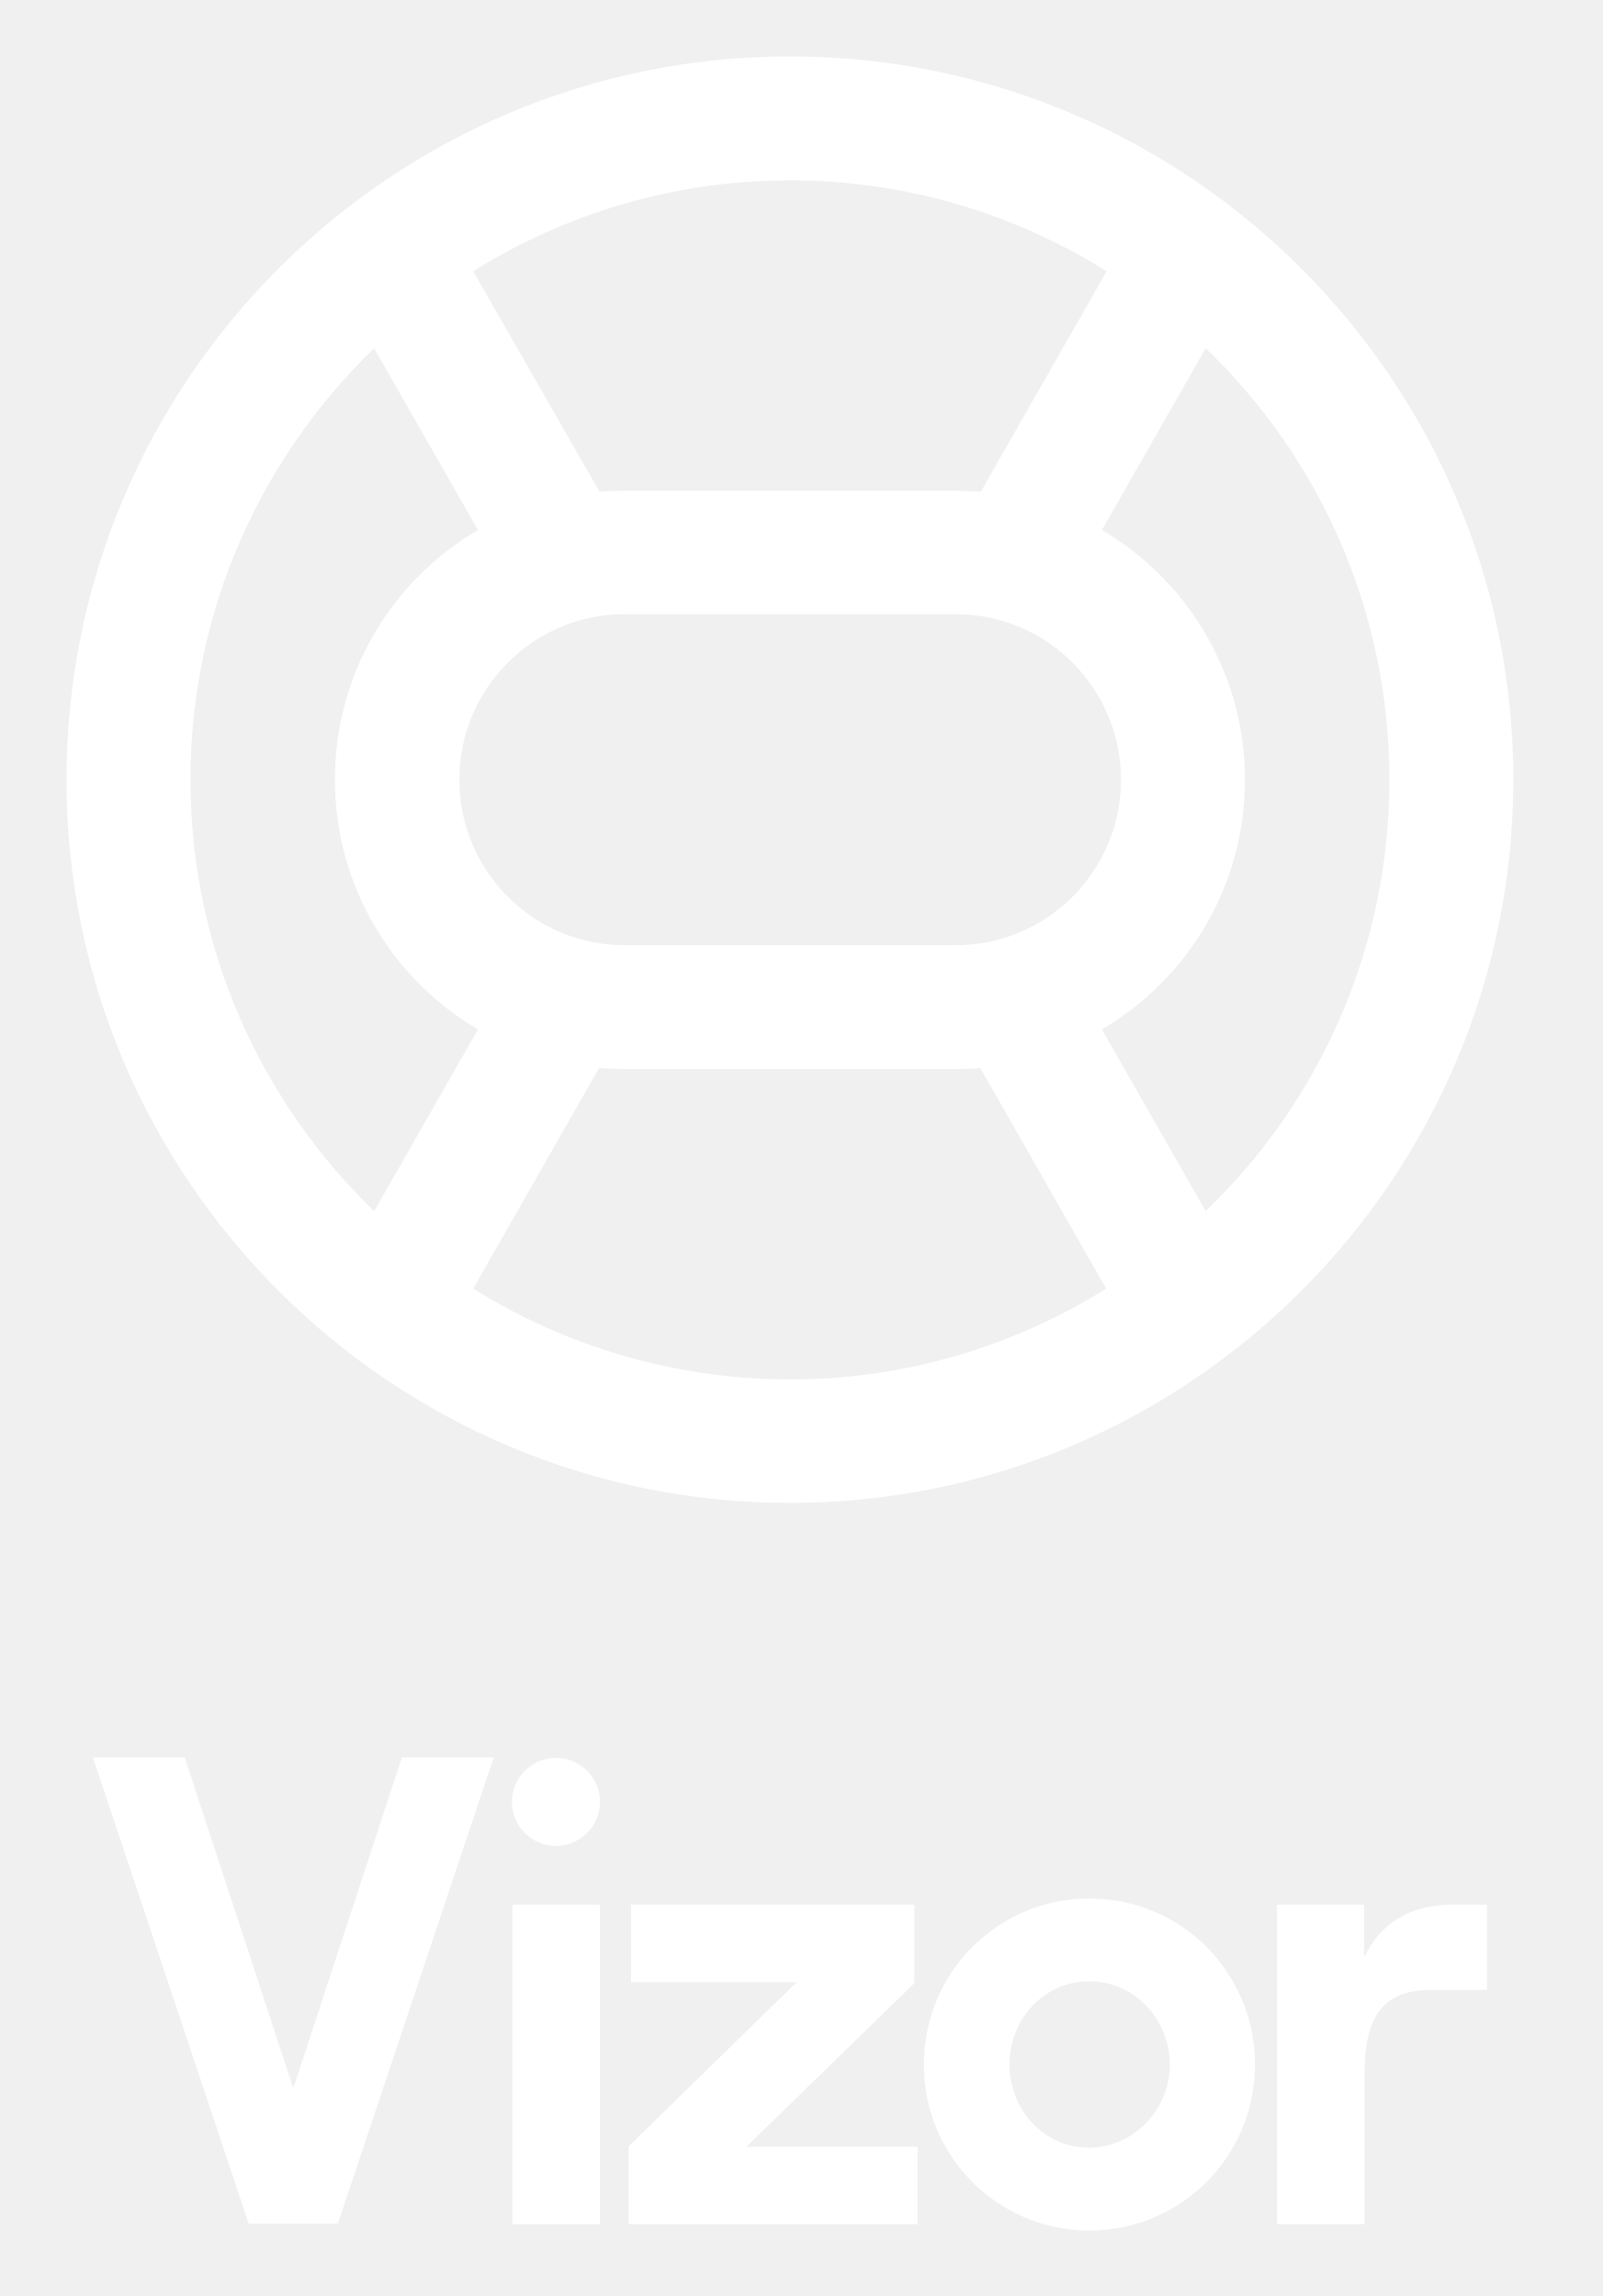
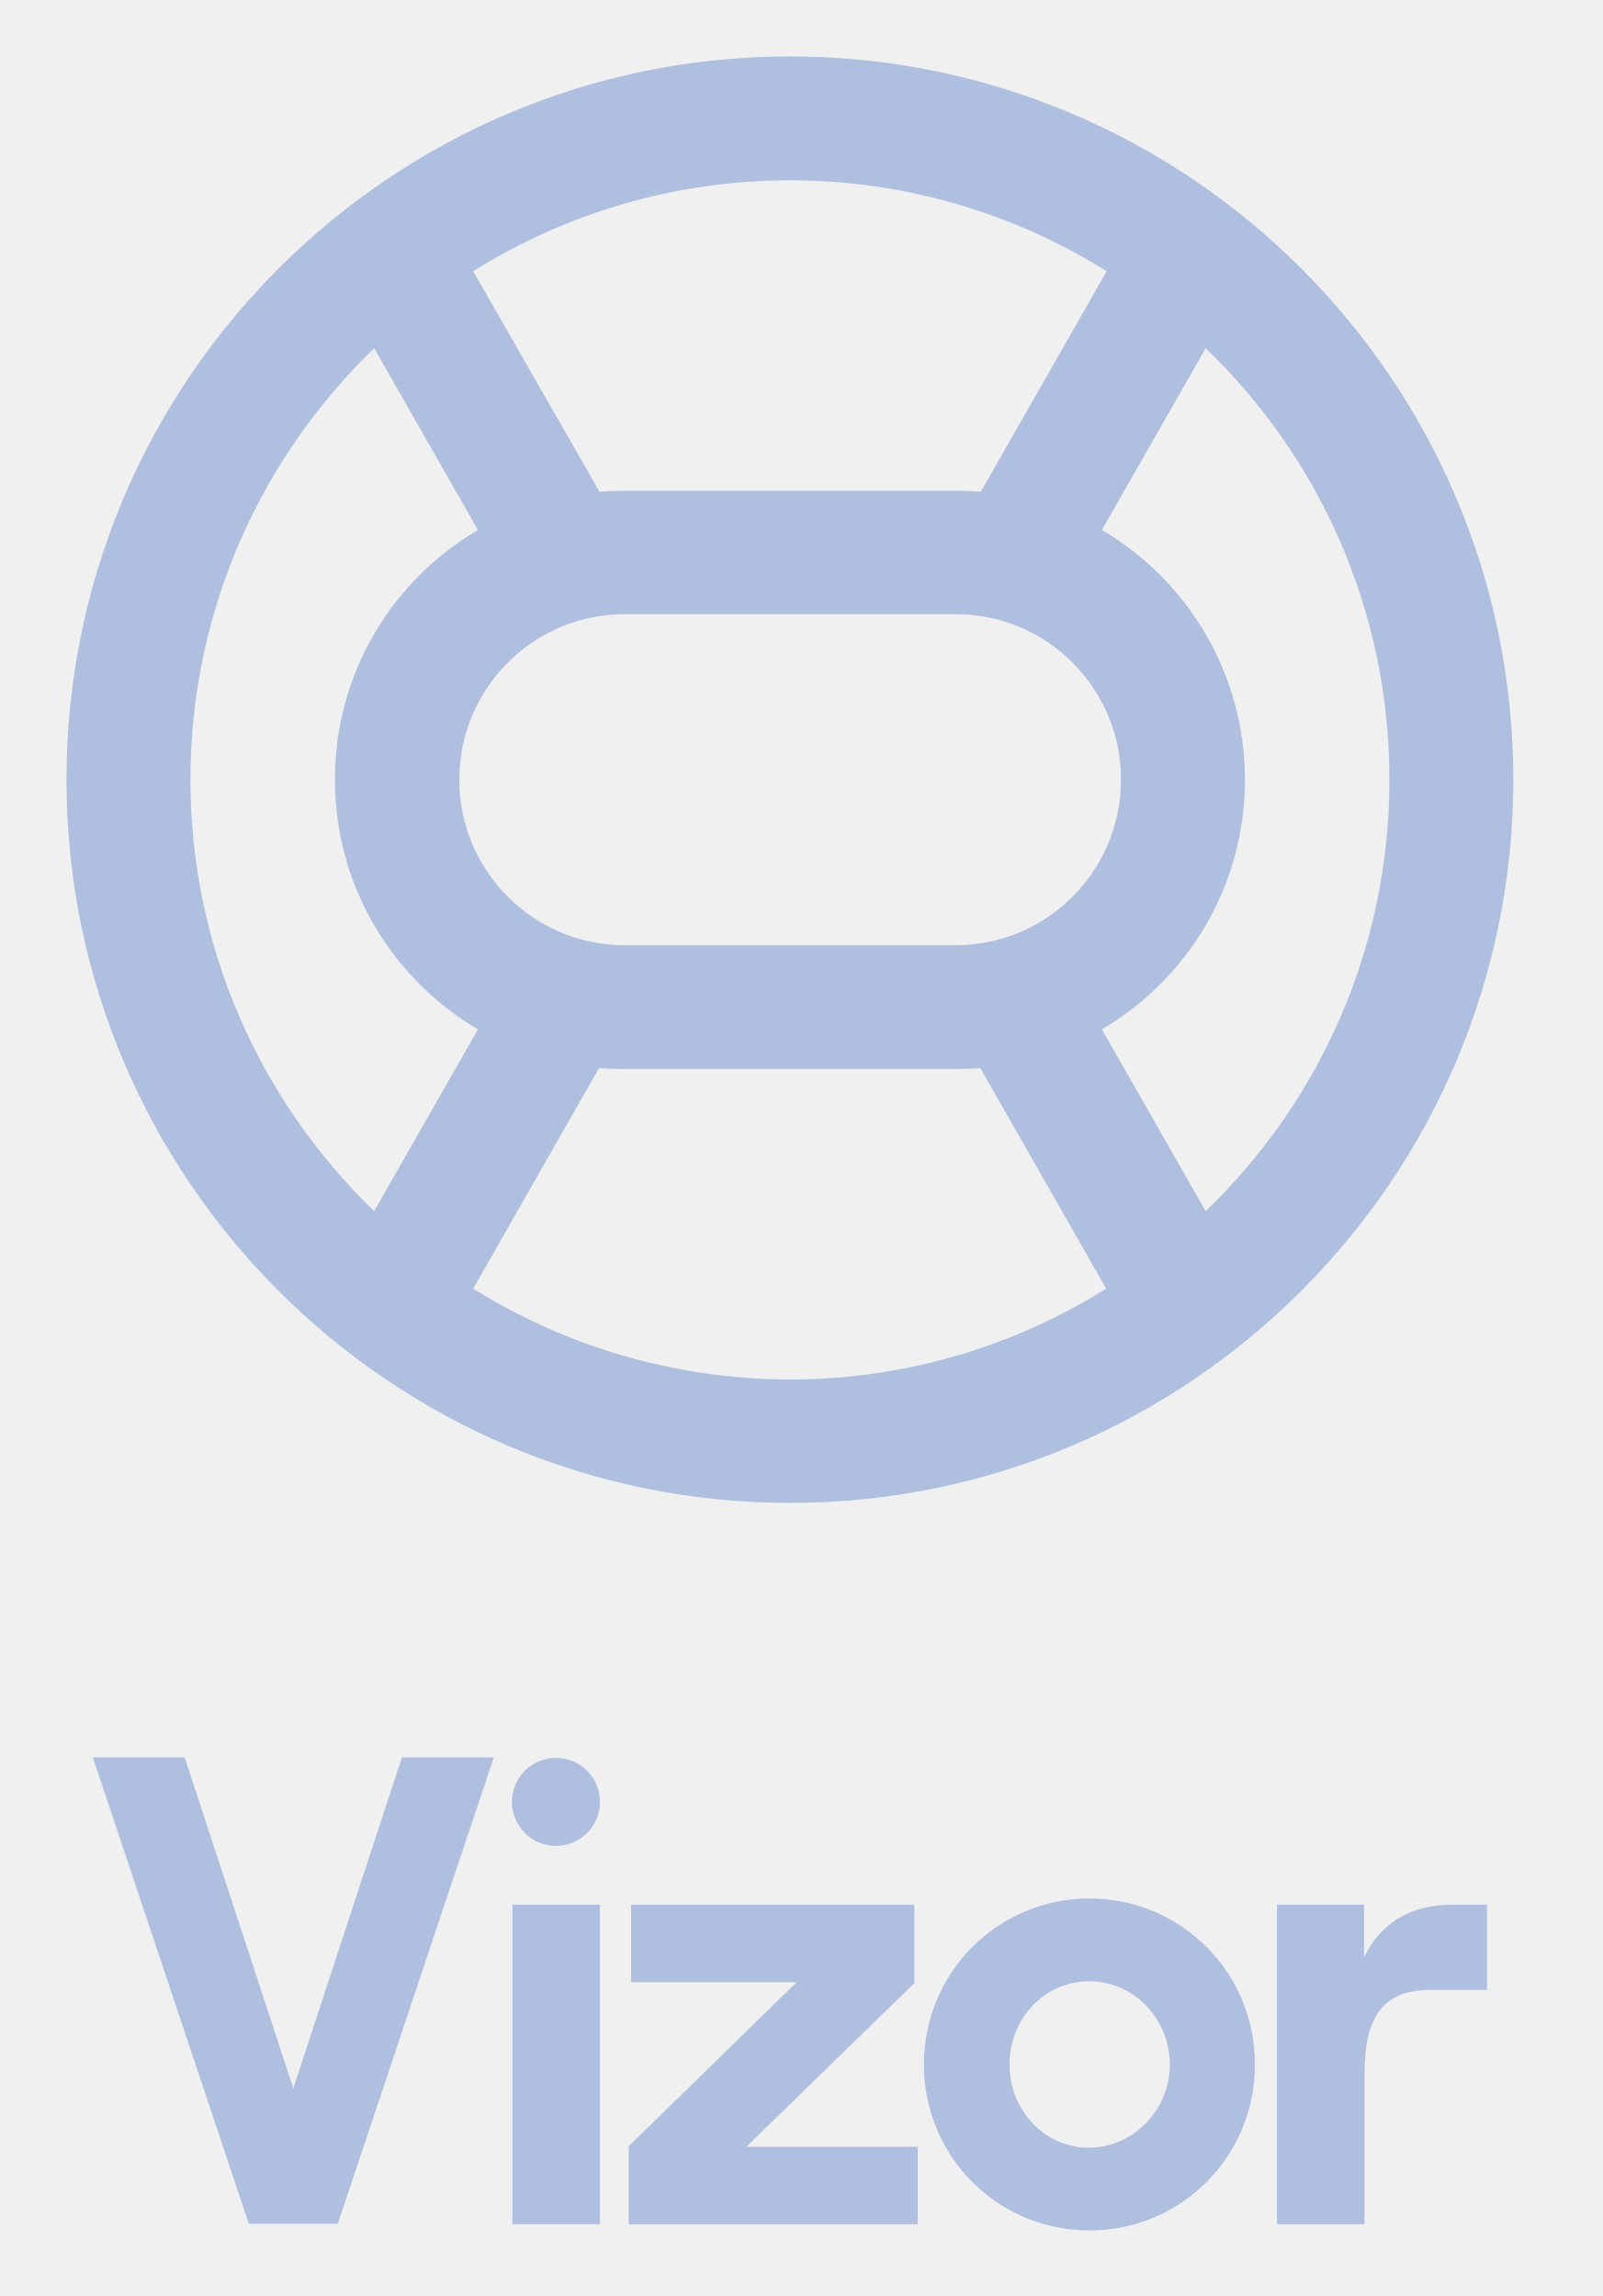
<svg xmlns="http://www.w3.org/2000/svg" version="1.1" id="Layer_1" x="0px" y="0px" viewBox="0 0 335 480" style="enable-background:new 0 0 335 480;" xml:space="preserve">
  <style type="text/css">
- 	.st0{fill:#FFFFFF;}
+ 	.st0{fill:#afbfdf; stroke:#none;}
</style>
-   <g id="XMLID_54_">
-     <g id="XMLID_73_">
-       <path id="XMLID_83_" class="st0" d="M19.4,367.4h19.2l22.7,69.2L84,367.4h19.2l-32.6,97.5H52L19.4,367.4z" />
-       <rect id="XMLID_82_" x="107.1" y="398.2" class="st0" width="18.3" height="66.8" />
-       <path id="XMLID_80_" class="st0" d="M131.4,448.7l35.1-34.3h-34.6v-16.2h59.2v16.4L156,448.8h35.8v16.2h-60.4V448.7z" />
-       <path id="XMLID_77_" class="st0" d="M193.1,431.6c0-19.2,15.4-34.7,34.6-34.7s34.6,15.5,34.6,34.7c0,19.2-15.4,34.7-34.6,34.7    S193.1,450.8,193.1,431.6z M244.5,431.6c0-9.5-7.5-17.4-16.8-17.4c-9.5,0-16.7,7.9-16.7,17.4s7.2,17.4,16.7,17.4    C237,448.9,244.5,441,244.5,431.6z" />
-       <path id="XMLID_75_" class="st0" d="M266.9,398.2h18.2v11c3.3-6.9,9.4-11,18.4-11h7.3v17.8h-11.6c-9.8,0-14,5.1-14,17.5v31.5    h-18.3V398.2z" />
-       <circle id="XMLID_74_" class="st0" cx="116.2" cy="376.7" r="9.2" />
-     </g>
+   <g id="logotext">
+     <path id="XMLID_83_" class="st0" d="M19.4,367.4h19.2l22.7,69.2L84,367.4h19.2l-32.6,97.5H52L19.4,367.4z" />
+     <rect id="XMLID_82_" x="107.1" y="398.2" class="st0" width="18.3" height="66.8" />
+     <path id="XMLID_80_" class="st0" d="M131.4,448.7l35.1-34.3h-34.6v-16.2h59.2v16.4L156,448.8h35.8v16.2h-60.4V448.7z" />
+     <path id="XMLID_77_" class="st0" d="M193.1,431.6c0-19.2,15.4-34.7,34.6-34.7s34.6,15.5,34.6,34.7c0,19.2-15.4,34.7-34.6,34.7    S193.1,450.8,193.1,431.6z M244.5,431.6c0-9.5-7.5-17.4-16.8-17.4c-9.5,0-16.7,7.9-16.7,17.4s7.2,17.4,16.7,17.4    C237,448.9,244.5,441,244.5,431.6z" />
+     <path id="XMLID_75_" class="st0" d="M266.9,398.2h18.2v11c3.3-6.9,9.4-11,18.4-11h7.3v17.8h-11.6c-9.8,0-14,5.1-14,17.5v31.5    h-18.3V398.2z" />
+     <circle id="XMLID_74_" class="st0" cx="116.2" cy="376.7" r="9.2" />
+   </g>
+   <g id="logocircle">
    <path id="XMLID_48_" class="st0" d="M165.1,11.8C81.7,11.8,13.9,79.6,13.9,163s67.8,151.2,151.2,151.2S316.3,246.4,316.3,163   S248.5,11.8,165.1,11.8z M231.3,56.7L205,102.8c-1.7-0.1-3.5-0.2-5.2-0.2h-69.3c-1.8,0-3.5,0.1-5.2,0.2L98.9,56.7   c19.2-12,41.9-19,66.2-19C189.4,37.7,212.1,44.7,231.3,56.7z M199.8,197.6h-69.3c-19,0-34.5-15.5-34.5-34.6   c0-19.1,15.5-34.6,34.5-34.6h69.3c19,0,34.5,15.5,34.5,34.6C234.3,182.1,218.8,197.6,199.8,197.6z M39.8,163   c0-35.4,14.8-67.4,38.4-90.2l21.7,38c-17.9,10.5-29.9,29.9-29.9,52.2c0,22.2,12,41.7,29.9,52.2l-21.7,38   C54.6,230.4,39.8,198.4,39.8,163z M98.9,269.4l26.3-46.1c1.7,0.1,3.5,0.2,5.2,0.2h69.3c1.8,0,3.5-0.1,5.2-0.2l26.3,46.1   c-19.2,12-41.9,19-66.2,19C140.8,288.3,118.1,281.4,98.9,269.4z M252,253.2l-21.7-38c17.9-10.5,29.9-29.9,29.9-52.2   c0-22.2-12-41.7-29.9-52.2l21.7-38c23.7,22.8,38.4,54.8,38.4,90.2C290.4,198.4,275.7,230.4,252,253.2z" />
  </g>
</svg>
